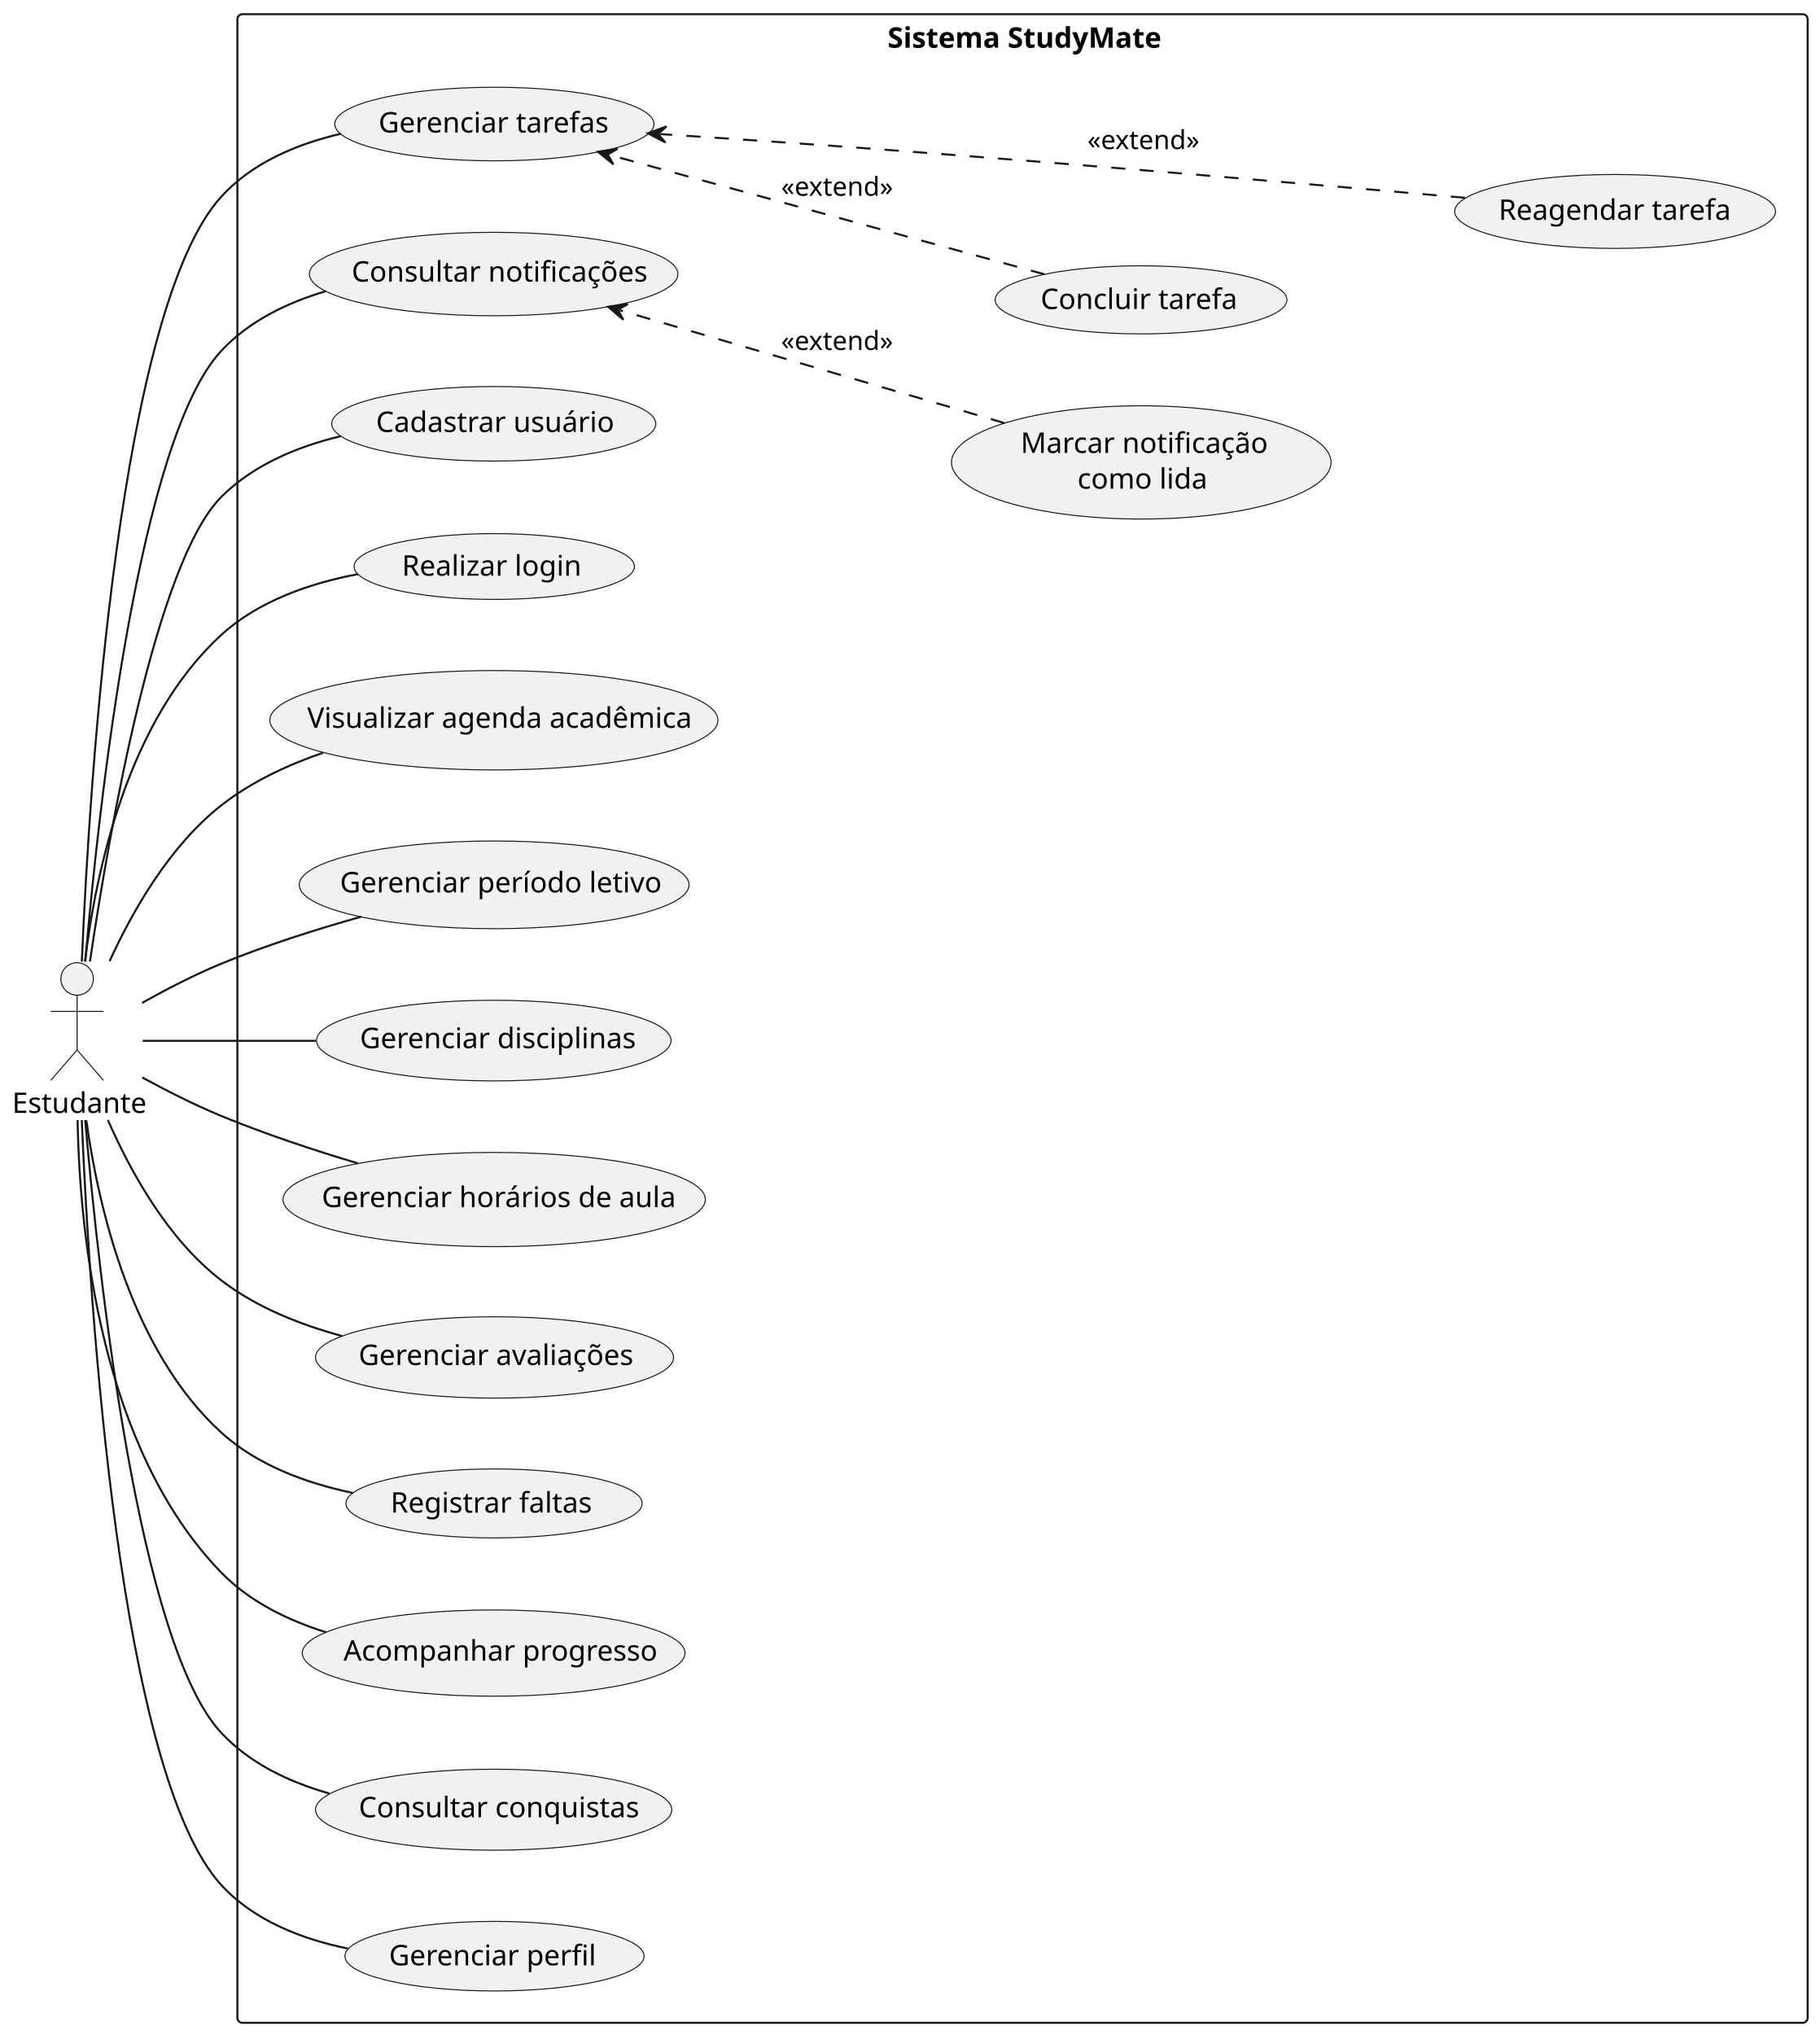
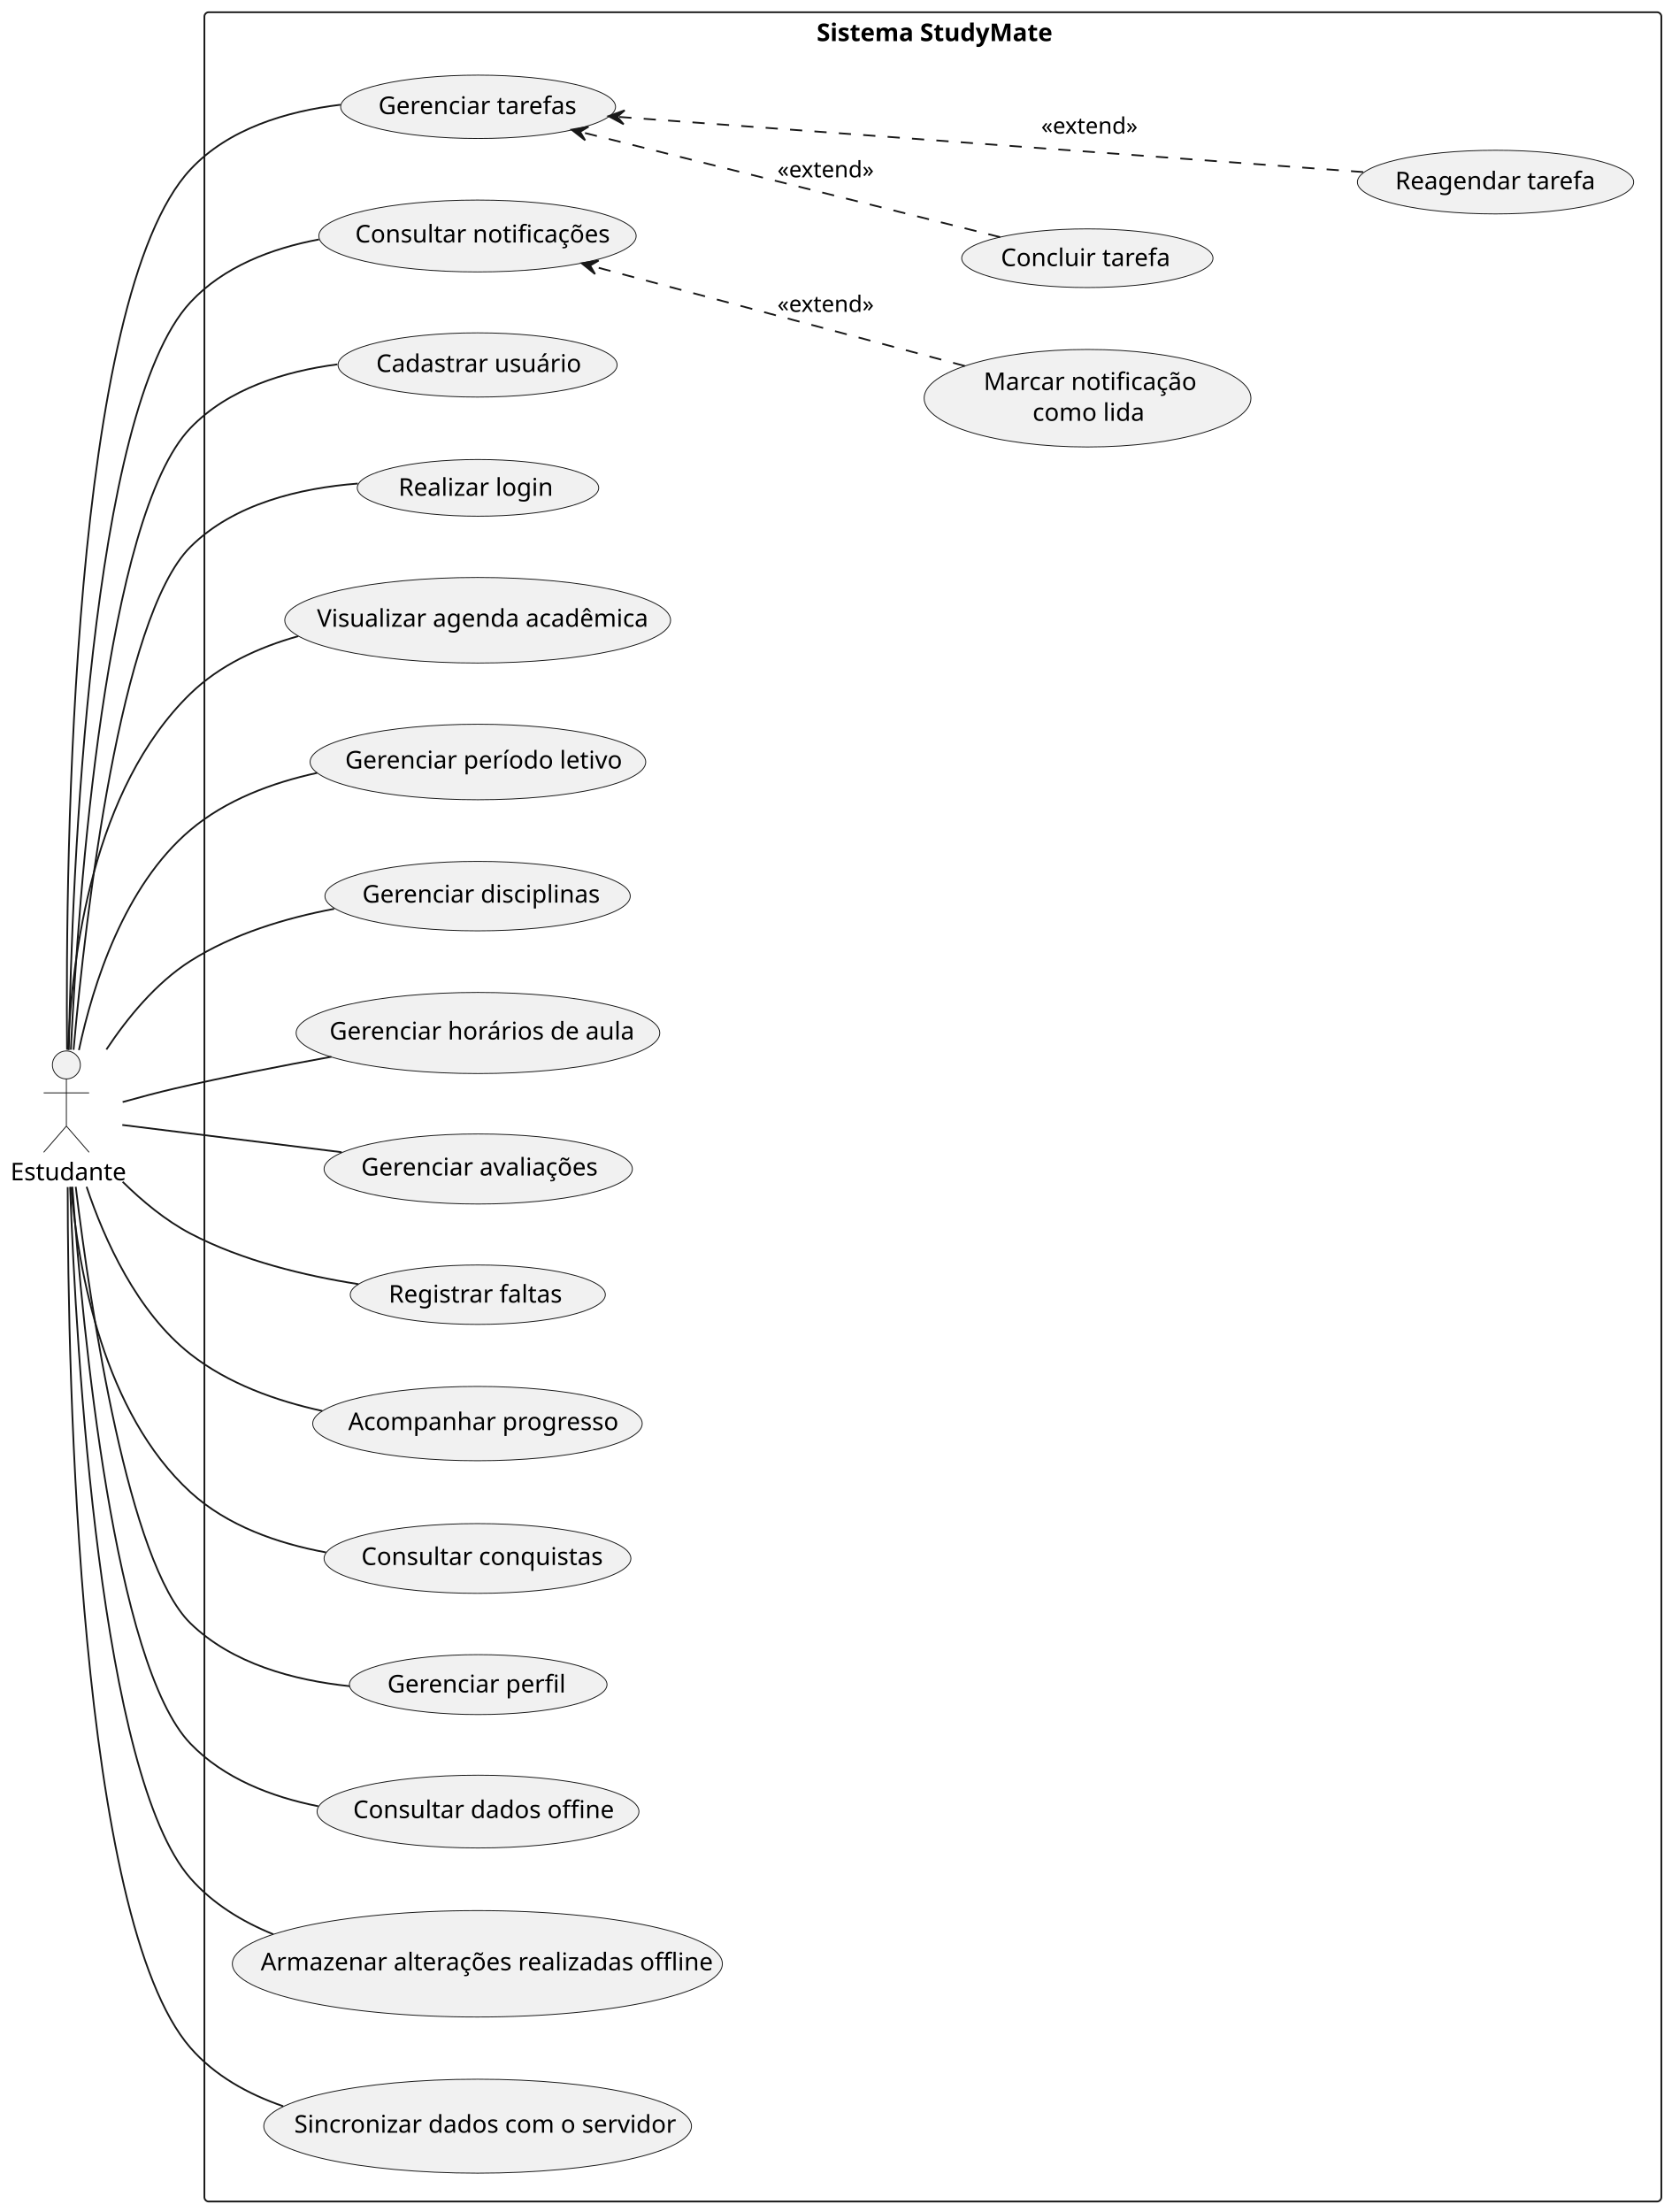
- <svg xmlns="http://www.w3.org/2000/svg" contentStyleType="text/css" height="1003px" preserveAspectRatio="none" style="width:897px;height:1003px;background:#FFFFFF;" version="1.1" viewBox="0 0 897 1003" width="897px" zoomAndPan="magnify">
+ <svg xmlns="http://www.w3.org/2000/svg" contentStyleType="text/css" height="1266px" preserveAspectRatio="none" style="width:957px;height:1266px;background:#FFFFFF;" version="1.1" viewBox="0 0 957 1266" width="957px" zoomAndPan="magnify">
  <defs />
  <g>
    <g id="cluster_Sistema StudyMate">
-       <rect fill="none" height="990" rx="2.5" ry="2.5" style="stroke:#181818;stroke-width:1.0;" width="774" x="117" y="7" />
-       <text fill="#000000" font-family="sans-serif" font-size="14" font-weight="bold" lengthAdjust="spacing" textLength="133" x="437.5" y="23.533">Sistema StudyMate</text>
+       <rect fill="none" height="1253" rx="2.5" ry="2.5" style="stroke:#181818;stroke-width:1.0;" width="834" x="117" y="7" />
+       <text fill="#000000" font-family="sans-serif" font-size="14" font-weight="bold" lengthAdjust="spacing" textLength="133" x="467.5" y="23.533">Sistema StudyMate</text>
    </g>
    <g id="elem_UC01">
-       <ellipse cx="243.379" cy="208.876" fill="#F1F1F1" rx="79.879" ry="18.376" style="stroke:#181818;stroke-width:0.5;" />
-       <text fill="#000000" font-family="sans-serif" font-size="14" lengthAdjust="spacing" textLength="114" x="185.337" y="212.902">Cadastrar usuário</text>
+       <ellipse cx="273.379" cy="208.876" fill="#F1F1F1" rx="79.879" ry="18.376" style="stroke:#181818;stroke-width:0.5;" />
+       <text fill="#000000" font-family="sans-serif" font-size="14" lengthAdjust="spacing" textLength="114" x="215.337" y="212.902">Cadastrar usuário</text>
    </g>
    <g id="elem_UC02">
-       <ellipse cx="243.612" cy="279.222" fill="#F1F1F1" rx="69.112" ry="16.222" style="stroke:#181818;stroke-width:0.5;" />
-       <text fill="#000000" font-family="sans-serif" font-size="14" lengthAdjust="spacing" textLength="85" x="198.112" y="283.739">Realizar login</text>
+       <ellipse cx="273.612" cy="279.222" fill="#F1F1F1" rx="69.112" ry="16.222" style="stroke:#181818;stroke-width:0.5;" />
+       <text fill="#000000" font-family="sans-serif" font-size="14" lengthAdjust="spacing" textLength="85" x="228.112" y="283.739">Realizar login</text>
    </g>
    <g id="elem_UC03">
-       <ellipse cx="243.434" cy="354.987" fill="#F1F1F1" rx="110.434" ry="24.487" style="stroke:#181818;stroke-width:0.5;" />
-       <text fill="#000000" font-family="sans-serif" font-size="14" lengthAdjust="spacing" textLength="184" x="151.434" y="358.715">Visualizar agenda acadêmica</text>
+       <ellipse cx="273.434" cy="354.987" fill="#F1F1F1" rx="110.434" ry="24.487" style="stroke:#181818;stroke-width:0.5;" />
+       <text fill="#000000" font-family="sans-serif" font-size="14" lengthAdjust="spacing" textLength="184" x="181.434" y="358.715">Visualizar agenda acadêmica</text>
    </g>
    <g id="elem_UC04">
-       <ellipse cx="243.57" cy="436.114" fill="#F1F1F1" rx="96.07" ry="21.614" style="stroke:#181818;stroke-width:0.5;" />
-       <text fill="#000000" font-family="sans-serif" font-size="14" lengthAdjust="spacing" textLength="152" x="167.57" y="439.843">Gerenciar período letivo</text>
+       <ellipse cx="273.57" cy="436.114" fill="#F1F1F1" rx="96.07" ry="21.614" style="stroke:#181818;stroke-width:0.5;" />
+       <text fill="#000000" font-family="sans-serif" font-size="14" lengthAdjust="spacing" textLength="152" x="197.57" y="439.843">Gerenciar período letivo</text>
    </g>
    <g id="elem_UC05">
-       <ellipse cx="243.392" cy="512.879" fill="#F1F1F1" rx="87.392" ry="19.878" style="stroke:#181818;stroke-width:0.5;" />
-       <text fill="#000000" font-family="sans-serif" font-size="14" lengthAdjust="spacing" textLength="132" x="177.392" y="516.607">Gerenciar disciplinas</text>
+       <ellipse cx="273.392" cy="512.879" fill="#F1F1F1" rx="87.392" ry="19.878" style="stroke:#181818;stroke-width:0.5;" />
+       <text fill="#000000" font-family="sans-serif" font-size="14" lengthAdjust="spacing" textLength="132" x="207.392" y="516.607">Gerenciar disciplinas</text>
    </g>
    <g id="elem_UC06">
-       <ellipse cx="243.589" cy="591.218" fill="#F1F1F1" rx="104.089" ry="23.218" style="stroke:#181818;stroke-width:0.5;" />
-       <text fill="#000000" font-family="sans-serif" font-size="14" lengthAdjust="spacing" textLength="170" x="158.589" y="594.946">Gerenciar horários de aula</text>
+       <ellipse cx="273.589" cy="591.218" fill="#F1F1F1" rx="104.089" ry="23.218" style="stroke:#181818;stroke-width:0.5;" />
+       <text fill="#000000" font-family="sans-serif" font-size="14" lengthAdjust="spacing" textLength="170" x="188.589" y="594.946">Gerenciar horários de aula</text>
    </g>
    <g id="elem_UC07">
-       <ellipse cx="243.682" cy="61.136" fill="#F1F1F1" rx="78.682" ry="18.136" style="stroke:#181818;stroke-width:0.5;" />
-       <text fill="#000000" font-family="sans-serif" font-size="14" lengthAdjust="spacing" textLength="111" x="186.595" y="65.308">Gerenciar tarefas</text>
+       <ellipse cx="273.682" cy="61.136" fill="#F1F1F1" rx="78.682" ry="18.136" style="stroke:#181818;stroke-width:0.5;" />
+       <text fill="#000000" font-family="sans-serif" font-size="14" lengthAdjust="spacing" textLength="111" x="216.595" y="65.308">Gerenciar tarefas</text>
    </g>
    <g id="elem_UC07A">
-       <ellipse cx="562.426" cy="147.785" fill="#F1F1F1" rx="71.926" ry="16.785" style="stroke:#181818;stroke-width:0.5;" />
-       <text fill="#000000" font-family="sans-serif" font-size="14" lengthAdjust="spacing" textLength="93" x="512.926" y="152.302">Concluir tarefa</text>
+       <ellipse cx="622.426" cy="147.785" fill="#F1F1F1" rx="71.926" ry="16.785" style="stroke:#181818;stroke-width:0.5;" />
+       <text fill="#000000" font-family="sans-serif" font-size="14" lengthAdjust="spacing" textLength="93" x="572.926" y="152.302">Concluir tarefa</text>
    </g>
    <g id="elem_UC07B">
-       <ellipse cx="796.078" cy="104.216" fill="#F1F1F1" rx="79.079" ry="18.216" style="stroke:#181818;stroke-width:0.5;" />
-       <text fill="#000000" font-family="sans-serif" font-size="14" lengthAdjust="spacing" textLength="112" x="738.675" y="108.34">Reagendar tarefa</text>
+       <ellipse cx="856.078" cy="104.216" fill="#F1F1F1" rx="79.079" ry="18.216" style="stroke:#181818;stroke-width:0.5;" />
+       <text fill="#000000" font-family="sans-serif" font-size="14" lengthAdjust="spacing" textLength="112" x="798.675" y="108.34">Reagendar tarefa</text>
    </g>
    <g id="elem_UC08">
-       <ellipse cx="243.747" cy="669.049" fill="#F1F1F1" rx="88.247" ry="20.049" style="stroke:#181818;stroke-width:0.5;" />
-       <text fill="#000000" font-family="sans-serif" font-size="14" lengthAdjust="spacing" textLength="134" x="176.747" y="672.778">Gerenciar avaliações</text>
+       <ellipse cx="273.747" cy="669.049" fill="#F1F1F1" rx="88.247" ry="20.049" style="stroke:#181818;stroke-width:0.5;" />
+       <text fill="#000000" font-family="sans-serif" font-size="14" lengthAdjust="spacing" textLength="134" x="206.747" y="672.778">Gerenciar avaliações</text>
    </g>
    <g id="elem_UC10">
-       <ellipse cx="243.511" cy="741.002" fill="#F1F1F1" rx="73.011" ry="17.002" style="stroke:#181818;stroke-width:0.5;" />
-       <text fill="#000000" font-family="sans-serif" font-size="14" lengthAdjust="spacing" textLength="96" x="192.511" y="745.519">Registrar faltas</text>
+       <ellipse cx="273.511" cy="741.002" fill="#F1F1F1" rx="73.011" ry="17.002" style="stroke:#181818;stroke-width:0.5;" />
+       <text fill="#000000" font-family="sans-serif" font-size="14" lengthAdjust="spacing" textLength="96" x="222.511" y="745.519">Registrar faltas</text>
    </g>
    <g id="elem_UC12">
-       <ellipse cx="243.33" cy="135.066" fill="#F1F1F1" rx="90.83" ry="20.566" style="stroke:#181818;stroke-width:0.5;" />
-       <text fill="#000000" font-family="sans-serif" font-size="14" lengthAdjust="spacing" textLength="140" x="173.33" y="138.794">Consultar notificações</text>
+       <ellipse cx="273.33" cy="135.066" fill="#F1F1F1" rx="90.83" ry="20.566" style="stroke:#181818;stroke-width:0.5;" />
+       <text fill="#000000" font-family="sans-serif" font-size="14" lengthAdjust="spacing" textLength="140" x="203.33" y="138.794">Consultar notificações</text>
    </g>
    <g id="elem_UC12A">
-       <ellipse cx="562.533" cy="227.91" fill="#F1F1F1" rx="93.533" ry="27.91" style="stroke:#181818;stroke-width:0.5;" />
-       <text fill="#000000" font-family="sans-serif" font-size="14" lengthAdjust="spacing" textLength="116" x="503.081" y="223.233">Marcar notificação</text>
-       <text fill="#000000" font-family="sans-serif" font-size="14" lengthAdjust="spacing" textLength="60" x="531.081" y="240.843">como lida</text>
+       <ellipse cx="622.533" cy="227.91" fill="#F1F1F1" rx="93.533" ry="27.91" style="stroke:#181818;stroke-width:0.5;" />
+       <text fill="#000000" font-family="sans-serif" font-size="14" lengthAdjust="spacing" textLength="116" x="563.081" y="223.233">Marcar notificação</text>
+       <text fill="#000000" font-family="sans-serif" font-size="14" lengthAdjust="spacing" textLength="60" x="591.081" y="240.843">como lida</text>
    </g>
    <g id="elem_UC13">
-       <ellipse cx="243.313" cy="814.763" fill="#F1F1F1" rx="94.313" ry="21.263" style="stroke:#181818;stroke-width:0.5;" />
-       <text fill="#000000" font-family="sans-serif" font-size="14" lengthAdjust="spacing" textLength="148" x="169.313" y="818.491">Acompanhar progresso</text>
+       <ellipse cx="273.313" cy="814.763" fill="#F1F1F1" rx="94.313" ry="21.263" style="stroke:#181818;stroke-width:0.5;" />
+       <text fill="#000000" font-family="sans-serif" font-size="14" lengthAdjust="spacing" textLength="148" x="199.313" y="818.491">Acompanhar progresso</text>
    </g>
    <g id="elem_UC14">
-       <ellipse cx="243.319" cy="891.964" fill="#F1F1F1" rx="87.819" ry="19.964" style="stroke:#181818;stroke-width:0.5;" />
-       <text fill="#000000" font-family="sans-serif" font-size="14" lengthAdjust="spacing" textLength="133" x="176.819" y="895.692">Consultar conquistas</text>
+       <ellipse cx="273.319" cy="891.964" fill="#F1F1F1" rx="87.819" ry="19.964" style="stroke:#181818;stroke-width:0.5;" />
+       <text fill="#000000" font-family="sans-serif" font-size="14" lengthAdjust="spacing" textLength="133" x="206.819" y="895.692">Consultar conquistas</text>
    </g>
    <g id="elem_UC15">
-       <ellipse cx="243.743" cy="964.149" fill="#F1F1F1" rx="73.743" ry="17.148" style="stroke:#181818;stroke-width:0.5;" />
-       <text fill="#000000" font-family="sans-serif" font-size="14" lengthAdjust="spacing" textLength="98" x="191.743" y="968.665">Gerenciar perfil</text>
+       <ellipse cx="273.743" cy="964.149" fill="#F1F1F1" rx="73.743" ry="17.148" style="stroke:#181818;stroke-width:0.5;" />
+       <text fill="#000000" font-family="sans-serif" font-size="14" lengthAdjust="spacing" textLength="98" x="221.743" y="968.665">Gerenciar perfil</text>
+     </g>
+     <g id="elem_UC16">
+       <ellipse cx="273.631" cy="1036.826" fill="#F1F1F1" rx="92.131" ry="20.826" style="stroke:#181818;stroke-width:0.5;" />
+       <text fill="#000000" font-family="sans-serif" font-size="14" lengthAdjust="spacing" textLength="143" x="202.131" y="1040.555">Consultar dados offine</text>
+     </g>
+     <g id="elem_UC17">
+       <ellipse cx="273.252" cy="1123.95" fill="#F1F1F1" rx="140.252" ry="30.45" style="stroke:#181818;stroke-width:0.5;" />
+       <text fill="#000000" font-family="sans-serif" font-size="14" lengthAdjust="spacing" textLength="248" x="149.252" y="1127.679">Armazenar alterações realizadas offline</text>
+     </g>
+     <g id="elem_UC18">
+       <ellipse cx="273.411" cy="1216.882" fill="#F1F1F1" rx="122.411" ry="26.882" style="stroke:#181818;stroke-width:0.5;" />
+       <text fill="#000000" font-family="sans-serif" font-size="14" lengthAdjust="spacing" textLength="210" x="168.411" y="1220.611">Sincronizar dados com o servidor</text>
    </g>
    <g id="elem_Estudante">
-       <ellipse cx="38" cy="482.5" fill="#F1F1F1" rx="8" ry="8" style="stroke:#181818;stroke-width:0.5;" />
-       <path d="M38,490.5 L38,517.5 M25,498.5 L51,498.5 M38,517.5 L25,532.5 M38,517.5 L51,532.5 " fill="none" style="stroke:#181818;stroke-width:0.5;" />
-       <text fill="#000000" font-family="sans-serif" font-size="14" lengthAdjust="spacing" textLength="64" x="6" y="548.533">Estudante</text>
+       <ellipse cx="38" cy="609.5" fill="#F1F1F1" rx="8" ry="8" style="stroke:#181818;stroke-width:0.5;" />
+       <path d="M38,617.5 L38,644.5 M25,625.5 L51,625.5 M38,644.5 L25,659.5 M38,644.5 L51,659.5 " fill="none" style="stroke:#181818;stroke-width:0.5;" />
+       <text fill="#000000" font-family="sans-serif" font-size="14" lengthAdjust="spacing" textLength="64" x="6" y="675.533">Estudante</text>
    </g>
    <g id="link_UC07A_UC07">
-       <path d="M514.86,135.2 C456.02,119.05 361.006,92.978 300.516,76.378 " fill="none" id="UC07A-to-UC07" style="stroke:#181818;stroke-width:1.0;stroke-dasharray:7.0,7.0;" />
-       <polygon fill="#181818" points="294.73,74.79,302.351,81.029,299.552,76.113,304.468,73.314,294.73,74.79" style="stroke:#181818;stroke-width:1.0;" />
-       <text fill="#000000" font-family="sans-serif" font-size="13" lengthAdjust="spacing" textLength="53" x="385" y="96.495">«extend»</text>
+       <path d="M572.52,135.72 C507.69,119.47 399.66,92.379 333.02,75.669 " fill="none" id="UC07A-to-UC07" style="stroke:#181818;stroke-width:1.0;stroke-dasharray:7.0,7.0;" />
+       <polygon fill="#181818" points="327.2,74.21,334.957,80.279,332.05,75.426,336.903,72.519,327.2,74.21" style="stroke:#181818;stroke-width:1.0;" />
+       <text fill="#000000" font-family="sans-serif" font-size="13" lengthAdjust="spacing" textLength="53" x="445" y="101.495">«extend»</text>
    </g>
    <g id="link_UC12A_UC12">
-       <path d="M495.11,208.52 C437.17,191.53 359.847,168.839 305.477,152.889 " fill="none" id="UC12A-to-UC12" style="stroke:#181818;stroke-width:1.0;stroke-dasharray:7.0,7.0;" />
-       <polygon fill="#181818" points="299.72,151.2,307.23,157.572,304.518,152.607,309.482,149.895,299.72,151.2" style="stroke:#181818;stroke-width:1.0;" />
-       <text fill="#000000" font-family="sans-serif" font-size="13" lengthAdjust="spacing" textLength="53" x="385" y="172.495">«extend»</text>
+       <path d="M552.33,209.46 C488.1,192.25 399.315,168.453 338.765,152.223 " fill="none" id="UC12A-to-UC12" style="stroke:#181818;stroke-width:1.0;stroke-dasharray:7.0,7.0;" />
+       <polygon fill="#181818" points="332.97,150.67,340.627,156.864,337.8,151.964,342.699,149.137,332.97,150.67" style="stroke:#181818;stroke-width:1.0;" />
+       <text fill="#000000" font-family="sans-serif" font-size="13" lengthAdjust="spacing" textLength="53" x="445" y="178.495">«extend»</text>
    </g>
    <g id="link_Estudante_UC01">
-       <path d="M44.34,473.9 C54.15,407.62 77.04,277.22 109,245 C124.64,229.24 146.41,220.17 167.83,215.01 " fill="none" id="Estudante-UC01" style="stroke:#181818;stroke-width:1.0;" />
+       <path d="M40.56,600.8 C44.95,511.28 60.42,295.63 109,245 C130.63,222.45 162.93,212.5 193.12,208.53 " fill="none" id="Estudante-UC01" style="stroke:#181818;stroke-width:1.0;" />
    </g>
    <g id="link_Estudante_UC02">
-       <path d="M41.88,473.96 C47.34,428.71 63.16,355 109,313 C127.34,296.2 152.81,287.43 176.59,282.95 " fill="none" id="Estudante-UC02" style="stroke:#181818;stroke-width:1.0;" />
+       <path d="M42.11,600.84 C49.1,523.05 68.7,353.06 109,313 C133.88,288.27 171.77,279.32 204.81,276.76 " fill="none" id="Estudante-UC02" style="stroke:#181818;stroke-width:1.0;" />
    </g>
    <g id="link_Estudante_UC03">
-       <path d="M54.02,473.74 C65.54,448.51 83.76,416.85 109,397 C123.61,385.51 141.41,377.14 159.19,371.04 " fill="none" id="Estudante-UC03" style="stroke:#181818;stroke-width:1.0;" />
+       <path d="M38.94,600.78 C41.07,547.12 53.1,451.3 109,397 C125.82,380.66 148.09,370.44 170.77,364.09 " fill="none" id="Estudante-UC03" style="stroke:#181818;stroke-width:1.0;" />
    </g>
    <g id="link_Estudante_UC04">
-       <path d="M70.01,494.32 C81.93,487.64 95.83,480.43 109,475 C130.99,465.94 155.82,458.08 178.05,451.83 " fill="none" id="Estudante-UC04" style="stroke:#181818;stroke-width:1.0;" />
+       <path d="M45.18,601 C53.25,563.21 71.1,507.04 109,475 C129.28,457.85 155.8,447.97 181.56,442.35 " fill="none" id="Estudante-UC04" style="stroke:#181818;stroke-width:1.0;" />
    </g>
    <g id="link_Estudante_UC05">
-       <path d="M70.35,513 C93.21,513 125.36,513 155.7,513 " fill="none" id="Estudante-UC05" style="stroke:#181818;stroke-width:1.0;" />
+       <path d="M60.91,600.66 C72.87,582.63 89.29,562.53 109,550 C133.44,534.47 163.58,525.42 191.3,520.16 " fill="none" id="Estudante-UC05" style="stroke:#181818;stroke-width:1.0;" />
    </g>
    <g id="link_Estudante_UC06">
-       <path d="M70.1,531.05 C82.03,537.54 95.92,544.59 109,550 C130.51,558.89 154.66,566.88 176.45,573.4 " fill="none" id="Estudante-UC06" style="stroke:#181818;stroke-width:1.0;" />
+       <path d="M70.21,630.73 C79.73,628.06 90.25,625.26 100,623 C129.08,616.26 161.17,610 189.71,604.82 " fill="none" id="Estudante-UC06" style="stroke:#181818;stroke-width:1.0;" />
    </g>
    <g id="link_Estudante_UC07">
-       <path d="M40.33,473.97 C44.3,381.37 59.04,152.04 109,97 C124.17,80.29 146.19,71 168,65.93 " fill="none" id="Estudante-UC07" style="stroke:#181818;stroke-width:1.0;" />
+       <path d="M38.38,600.78 C37.44,488.63 40.95,170.01 109,97 C130.8,73.61 164.05,63.68 194.89,59.95 " fill="none" id="Estudante-UC07" style="stroke:#181818;stroke-width:1.0;" />
    </g>
    <g id="link_Estudante_UC08">
-       <path d="M53.19,552.03 C64.52,577.98 82.86,610.87 109,631 C126.18,644.23 147.78,652.86 168.57,658.48 " fill="none" id="Estudante-UC08" style="stroke:#181818;stroke-width:1.0;" />
+       <path d="M70.01,643.85 C101.89,647.81 152.78,654.13 195.57,659.45 " fill="none" id="Estudante-UC08" style="stroke:#181818;stroke-width:1.0;" />
    </g>
    <g id="link_Estudante_UC10">
-       <path d="M42.56,552.21 C48.64,595.97 65.03,665.88 109,706 C126.7,722.15 150.94,731.02 173.92,735.84 " fill="none" id="Estudante-UC10" style="stroke:#181818;stroke-width:1.0;" />
+       <path d="M70.21,676.38 C81.41,687.4 94.8,698.55 109,706 C138.56,721.52 174.55,730.16 205.24,734.97 " fill="none" id="Estudante-UC10" style="stroke:#181818;stroke-width:1.0;" />
    </g>
    <g id="link_Estudante_UC12">
-       <path d="M42.03,473.77 C48.98,393.94 68.66,216.45 109,173 C122.61,158.34 141.43,149.19 160.64,143.52 " fill="none" id="Estudante-UC12" style="stroke:#181818;stroke-width:1.0;" />
+       <path d="M39.39,600.96 C41.21,500.21 51.48,234.96 109,173 C127.93,152.6 155.49,142.14 182.61,137.03 " fill="none" id="Estudante-UC12" style="stroke:#181818;stroke-width:1.0;" />
    </g>
    <g id="link_Estudante_UC13">
-       <path d="M38.23,552.01 C39.29,608.78 49.82,714.01 109,775 C122.9,789.32 141.71,798.57 160.81,804.52 " fill="none" id="Estudante-UC13" style="stroke:#181818;stroke-width:1.0;" />
+       <path d="M49.57,679.23 C59.81,709.78 78.39,750.93 109,775 C130.48,791.89 158.08,801.77 184.46,807.52 " fill="none" id="Estudante-UC13" style="stroke:#181818;stroke-width:1.0;" />
    </g>
    <g id="link_Estudante_UC14">
-       <path d="M41.99,552.04 C48.88,631.95 68.51,810.36 109,854 C123.01,869.1 142.56,878.36 162.38,883.98 " fill="none" id="Estudante-UC14" style="stroke:#181818;stroke-width:1.0;" />
+       <path d="M40.65,679.33 C44.86,727.6 59.42,808.59 109,854 C130.06,873.29 158.96,883.38 186.6,888.49 " fill="none" id="Estudante-UC14" style="stroke:#181818;stroke-width:1.0;" />
    </g>
    <g id="link_Estudante_UC15">
-       <path d="M40.31,552.05 C44.22,644.7 58.85,874.13 109,929 C125,946.51 148.6,955.71 171.51,960.41 " fill="none" id="Estudante-UC15" style="stroke:#181818;stroke-width:1.0;" />
+       <path d="M43.35,679.23 C51.98,749.91 73.58,894.52 109,929 C132.92,952.29 168.34,961.72 200.11,965.04 " fill="none" id="Estudante-UC15" style="stroke:#181818;stroke-width:1.0;" />
+     </g>
+     <g id="link_Estudante_UC16">
+       <path d="M41.42,679.21 C47.36,762.39 65.48,952.65 109,998 C128.1,1017.9 155.37,1028.42 182.19,1033.77 " fill="none" id="Estudante-UC16" style="stroke:#181818;stroke-width:1.0;" />
+     </g>
+     <g id="link_Estudante_UC17">
+       <path d="M40.13,679.29 C43.66,774.93 57.58,1016.32 109,1075 C121.69,1089.49 138.48,1099.77 156.47,1107.06 " fill="none" id="Estudante-UC17" style="stroke:#181818;stroke-width:1.0;" />
+     </g>
+     <g id="link_Estudante_UC18">
+       <path d="M38.75,679.39 C38.85,789.72 44.99,1098.5 109,1172 C122.92,1187.98 141.95,1198.54 162.1,1205.45 " fill="none" id="Estudante-UC18" style="stroke:#181818;stroke-width:1.0;" />
    </g>
    <g id="link_UC07B_UC07">
-       <path d="M722.08,97.48 C650.14,91.14 537.03,81.41 439,74 C399.52,71.02 361.487,68.439 325.317,66.089 " fill="none" id="UC07B-to-UC07" style="stroke:#181818;stroke-width:1.0;stroke-dasharray:7.0,7.0;" />
-       <polygon fill="#181818" points="319.33,65.7,328.052,70.275,324.32,66.024,328.57,62.292,319.33,65.7" style="stroke:#181818;stroke-width:1.0;" />
-       <text fill="#000000" font-family="sans-serif" font-size="13" lengthAdjust="spacing" textLength="53" x="536" y="73.495">«extend»</text>
+       <path d="M780.33,98.47 C668.67,90.2 465.454,75.143 354.304,66.913 " fill="none" id="UC07B-to-UC07" style="stroke:#181818;stroke-width:1.0;stroke-dasharray:7.0,7.0;" />
+       <polygon fill="#181818" points="348.32,66.47,357,71.124,353.306,66.839,357.591,63.145,348.32,66.47" style="stroke:#181818;stroke-width:1.0;" />
+       <text fill="#000000" font-family="sans-serif" font-size="13" lengthAdjust="spacing" textLength="53" x="596" y="76.495">«extend»</text>
    </g>
  </g>
</svg>
